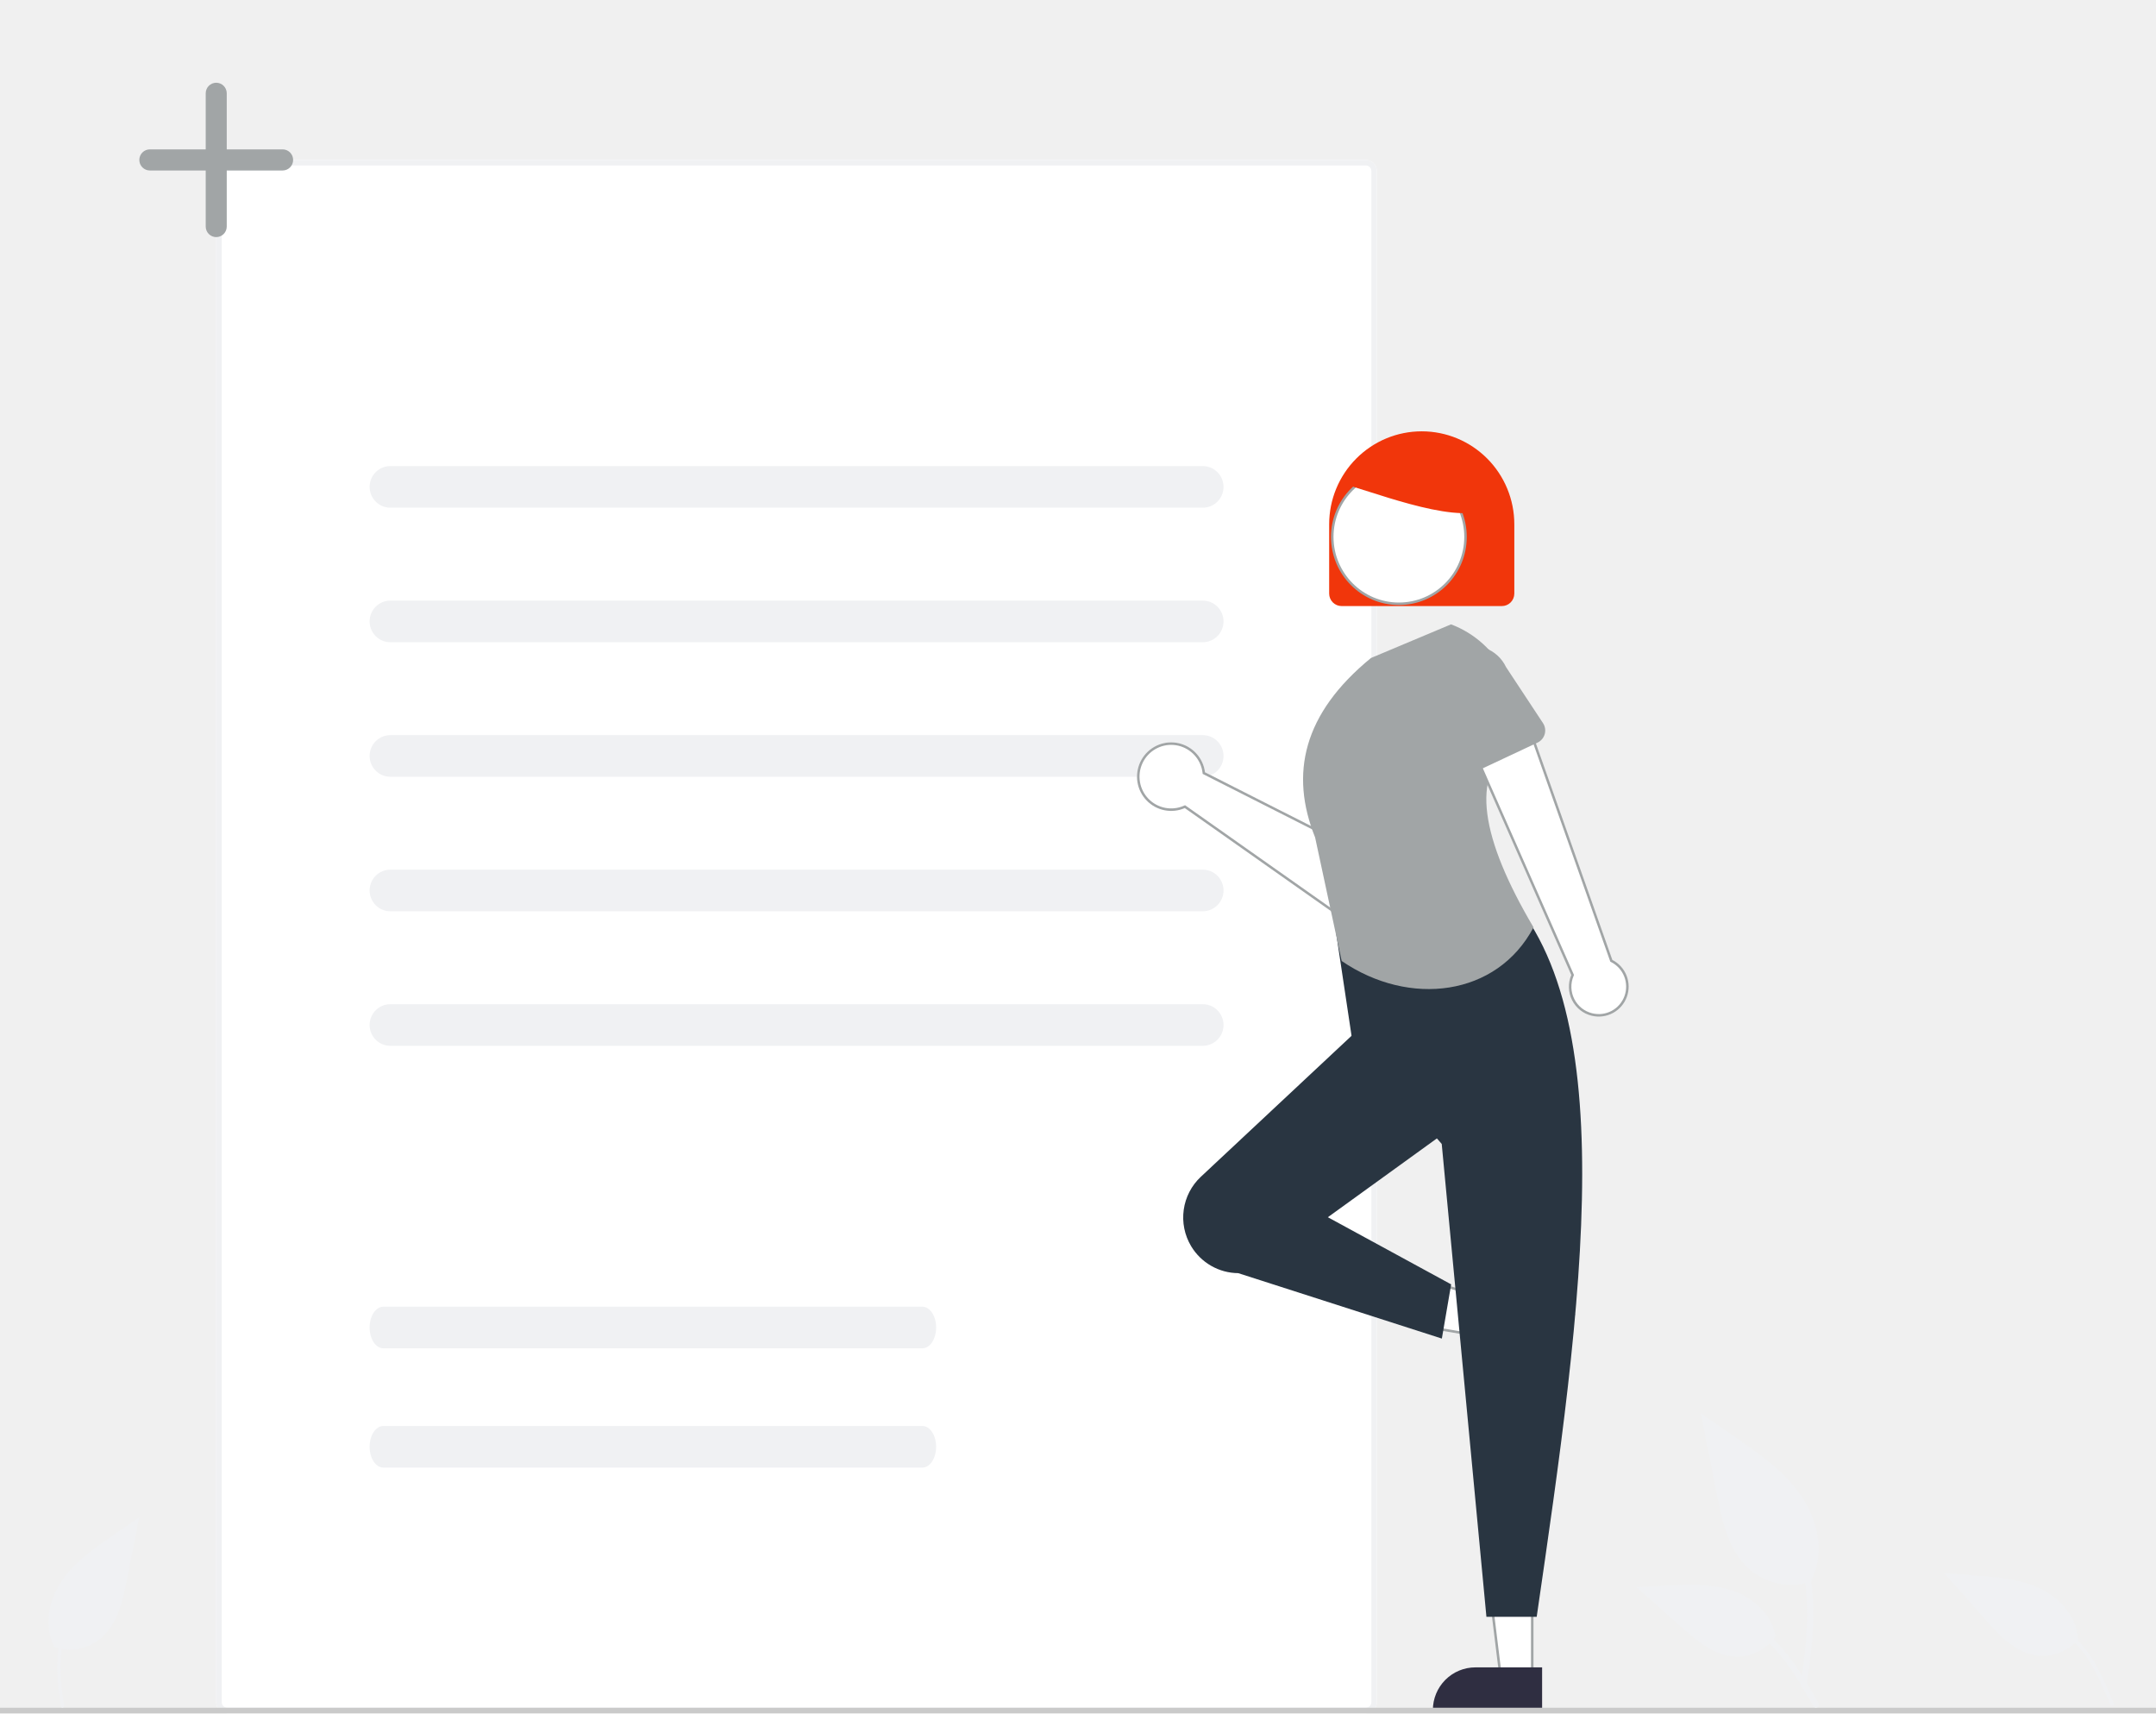
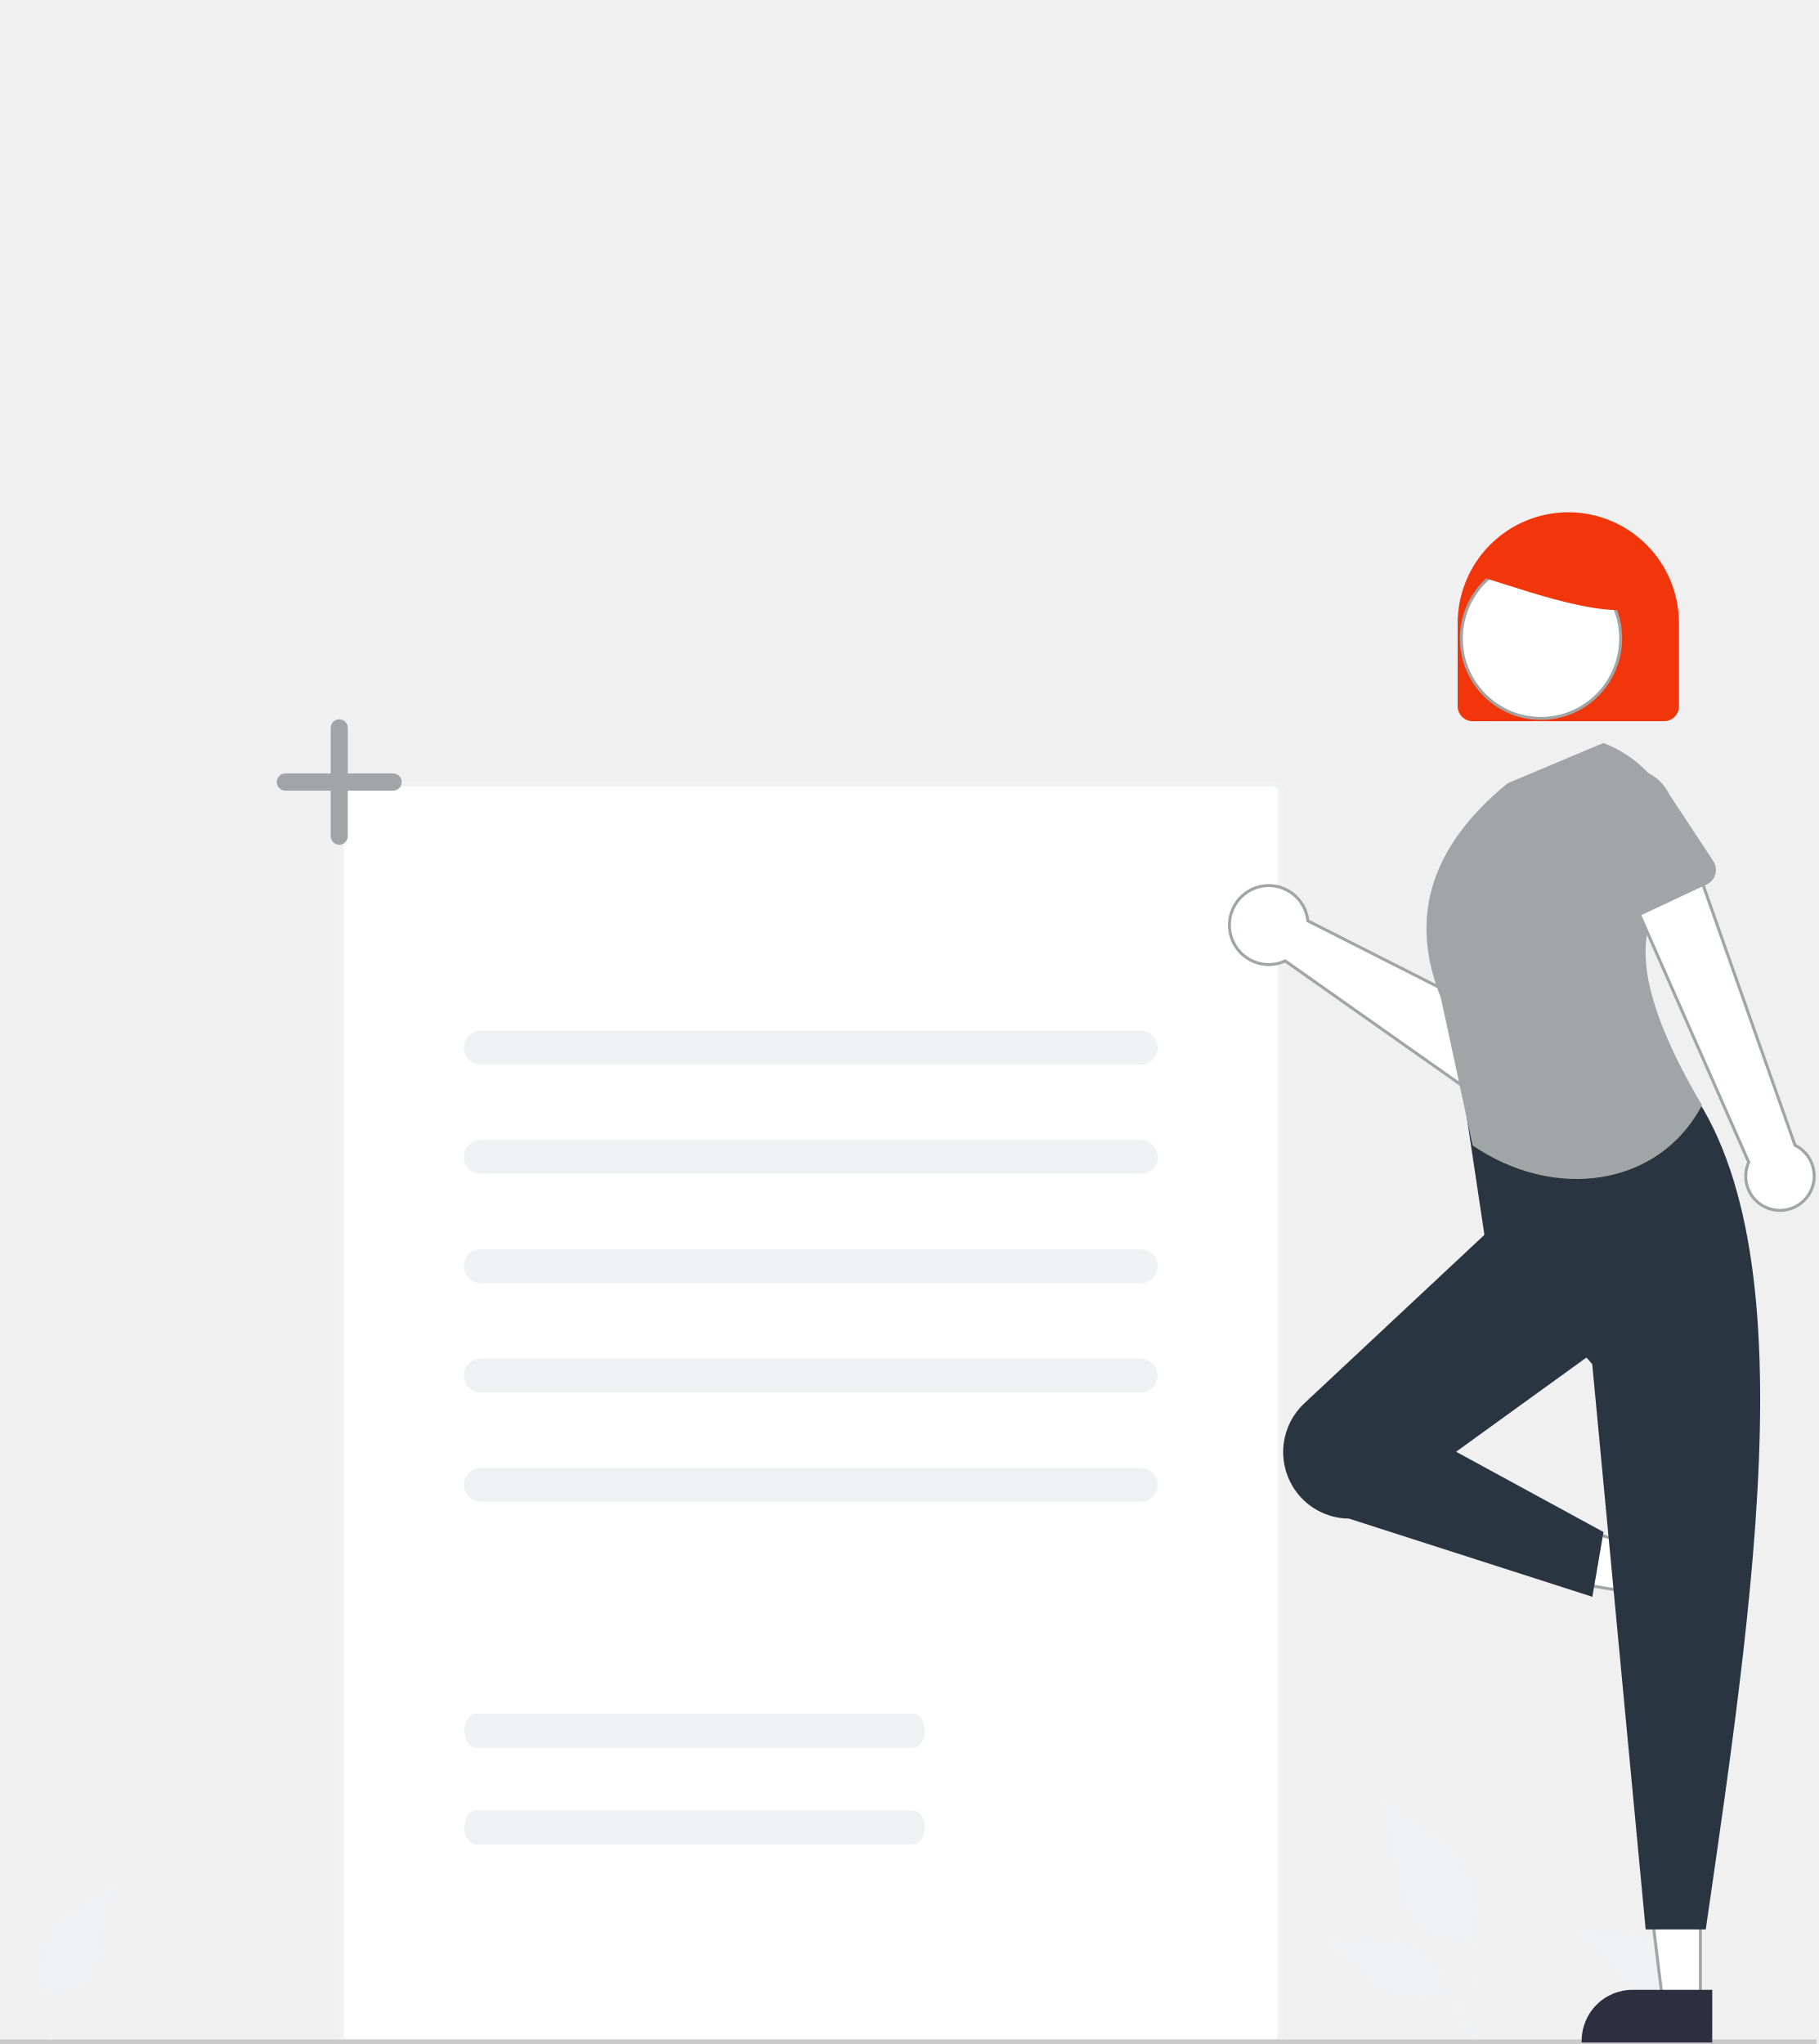
- <svg xmlns="http://www.w3.org/2000/svg" width="866" height="688" viewBox="0 0 866 688" fill="none">
-   <g clip-path="url(#clip0)">
-     <path d="M91.293 64.224H548.619C551.071 64.224 553.059 66.219 553.059 68.68V683.544C553.059 686.005 551.071 688 548.619 688H91.293C88.841 688 86.853 686.005 86.853 683.544V68.68C86.853 66.219 88.841 64.224 91.293 64.224Z" fill="white" />
-     <path d="M91.293 688H548.619C549.796 687.998 550.924 687.529 551.757 686.693C552.589 685.858 553.057 684.726 553.059 683.544V68.68C553.057 67.499 552.589 66.366 551.757 65.531C550.924 64.695 549.796 64.226 548.619 64.224H91.293C90.116 64.226 88.988 64.695 88.155 65.531C87.323 66.366 86.855 67.499 86.853 68.68V683.544C86.855 684.726 87.323 685.858 88.155 686.693C88.988 687.529 90.116 687.998 91.293 688V688ZM548.619 66.452C549.207 66.453 549.771 66.688 550.188 67.105C550.604 67.523 550.838 68.089 550.839 68.68V683.544C550.838 684.135 550.604 684.701 550.188 685.119C549.771 685.536 549.207 685.771 548.619 685.772H91.293C90.705 685.771 90.141 685.536 89.724 685.119C89.308 684.701 89.074 684.135 89.073 683.544V68.68C89.074 68.089 89.308 67.523 89.724 67.105C90.141 66.688 90.705 66.453 91.293 66.452H548.619Z" fill="#F0F1F3" />
-     <path d="M156.787 203.874H483.13C485.338 203.874 487.456 202.994 489.017 201.427C490.578 199.861 491.455 197.736 491.455 195.52C491.455 193.305 490.578 191.18 489.017 189.613C487.456 188.046 485.338 187.166 483.13 187.166H156.787C154.579 187.166 152.461 188.046 150.9 189.613C149.339 191.18 148.461 193.305 148.461 195.52C148.461 197.736 149.339 199.861 150.9 201.427C152.461 202.994 154.579 203.874 156.787 203.874Z" fill="#F0F1F3" />
-     <path d="M156.787 257.898H483.13C485.338 257.898 487.456 257.018 489.017 255.451C490.578 253.884 491.455 251.759 491.455 249.544C491.455 247.328 490.578 245.203 489.017 243.636C487.456 242.07 485.338 241.189 483.13 241.189H156.787C154.579 241.189 152.461 242.07 150.9 243.636C149.339 245.203 148.461 247.328 148.461 249.544C148.461 251.759 149.339 253.884 150.9 255.451C152.461 257.018 154.579 257.898 156.787 257.898Z" fill="#F0F1F3" />
-     <path d="M156.787 311.921H483.13C485.338 311.921 487.456 311.041 489.017 309.474C490.578 307.908 491.455 305.783 491.455 303.567C491.455 301.351 490.578 299.226 489.017 297.66C487.456 296.093 485.338 295.213 483.13 295.213H156.787C154.579 295.213 152.461 296.093 150.9 297.66C149.339 299.226 148.461 301.351 148.461 303.567C148.461 305.783 149.339 307.908 150.9 309.474C152.461 311.041 154.579 311.921 156.787 311.921Z" fill="#F0F1F3" />
-     <path d="M156.787 365.945H483.13C485.338 365.945 487.456 365.064 489.017 363.498C490.578 361.931 491.455 359.806 491.455 357.59C491.455 355.375 490.578 353.25 489.017 351.683C487.456 350.117 485.338 349.236 483.13 349.236H156.787C154.579 349.236 152.461 350.117 150.9 351.683C149.339 353.25 148.461 355.375 148.461 357.59C148.461 359.806 149.339 361.931 150.9 363.498C152.461 365.064 154.579 365.945 156.787 365.945Z" fill="#F0F1F3" />
-     <path d="M156.787 419.968H483.13C485.338 419.968 487.456 419.088 489.017 417.521C490.578 415.954 491.455 413.83 491.455 411.614C491.455 409.398 490.578 407.273 489.017 405.707C487.456 404.14 485.338 403.26 483.13 403.26H156.787C154.579 403.26 152.461 404.14 150.9 405.707C149.339 407.273 148.461 409.398 148.461 411.614C148.461 413.83 149.339 415.954 150.9 417.521C152.461 419.088 154.579 419.968 156.787 419.968Z" fill="#F0F1F3" />
-     <mask id="path-8-inside-1" fill="white">
-       <path d="M483.577 307.994C483.777 308.692 483.921 309.404 484.009 310.124L541.852 339.422L555.035 330.789L570.617 349.051L548.76 366.608C546.995 368.027 544.818 368.832 542.557 368.903C540.297 368.975 538.074 368.308 536.223 367.004L475.892 324.499C473.338 325.614 470.506 325.923 467.774 325.383C465.041 324.844 462.537 323.482 460.594 321.48C458.651 319.477 457.362 316.929 456.898 314.173C456.434 311.418 456.817 308.585 457.996 306.054C459.175 303.522 461.094 301.41 463.498 299.999C465.902 298.588 468.677 297.946 471.455 298.156C474.232 298.367 476.879 299.421 479.045 301.179C481.21 302.936 482.791 305.313 483.577 307.994L483.577 307.994Z" />
-     </mask>
-     <path d="M483.577 307.994C483.777 308.692 483.921 309.404 484.009 310.124L541.852 339.422L555.035 330.789L570.617 349.051L548.76 366.608C546.995 368.027 544.818 368.832 542.557 368.903C540.297 368.975 538.074 368.308 536.223 367.004L475.892 324.499C473.338 325.614 470.506 325.923 467.774 325.383C465.041 324.844 462.537 323.482 460.594 321.48C458.651 319.477 457.362 316.929 456.898 314.173C456.434 311.418 456.817 308.585 457.996 306.054C459.175 303.522 461.094 301.41 463.498 299.999C465.902 298.588 468.677 297.946 471.455 298.156C474.232 298.367 476.879 299.421 479.045 301.179C481.21 302.936 482.791 305.313 483.577 307.994L483.577 307.994Z" fill="white" />
-     <path d="M483.577 307.994L482.616 308.269L482.388 307.472L483.129 307.1L483.577 307.994ZM484.009 310.124L483.557 311.016L483.081 310.775L483.016 310.245L484.009 310.124ZM541.852 339.422L542.4 340.258L541.916 340.575L541.4 340.314L541.852 339.422ZM555.035 330.789L554.487 329.953L555.224 329.47L555.795 330.14L555.035 330.789ZM570.617 349.051L571.378 348.402L572.047 349.185L571.243 349.83L570.617 349.051ZM548.76 366.608L549.387 367.388L549.387 367.388L548.76 366.608ZM536.223 367.004L535.647 367.822L535.647 367.822L536.223 367.004ZM475.892 324.499L475.492 323.583L476.008 323.358L476.468 323.682L475.892 324.499ZM483.577 307.994L484.537 307.713L484.772 308.514L484.026 308.888L483.577 307.994ZM484.539 307.719C484.753 308.467 484.907 309.23 485.002 310.003L483.016 310.245C482.935 309.577 482.801 308.916 482.616 308.269L484.539 307.719ZM484.461 309.232L542.304 338.53L541.4 340.314L483.557 311.016L484.461 309.232ZM541.304 338.585L554.487 329.953L555.582 331.626L542.4 340.258L541.304 338.585ZM555.795 330.14L571.378 348.402L569.856 349.7L554.274 331.439L555.795 330.14ZM571.243 349.83L549.387 367.388L548.134 365.829L569.991 348.271L571.243 349.83ZM549.387 367.388C547.452 368.942 545.067 369.825 542.589 369.903L542.526 367.904C544.569 367.839 546.537 367.111 548.134 365.829L549.387 367.388ZM542.589 369.903C540.111 369.981 537.675 369.251 535.647 367.822L536.799 366.187C538.473 367.366 540.482 367.968 542.526 367.904L542.589 369.903ZM535.647 367.822L475.316 325.317L476.468 323.682L536.799 366.187L535.647 367.822ZM476.292 325.416C473.551 326.612 470.513 326.943 467.58 326.364L467.967 324.402C470.5 324.902 473.125 324.616 475.492 323.583L476.292 325.416ZM467.58 326.364C464.648 325.785 461.961 324.324 459.876 322.176L461.312 320.784C463.113 322.64 465.435 323.902 467.967 324.402L467.58 326.364ZM459.876 322.176C457.792 320.028 456.41 317.295 455.912 314.339L457.884 314.007C458.315 316.563 459.51 318.927 461.312 320.784L459.876 322.176ZM455.912 314.339C455.414 311.384 455.825 308.347 457.089 305.631L458.902 306.476C457.809 308.824 457.454 311.451 457.884 314.007L455.912 314.339ZM457.089 305.631C458.354 302.916 460.412 300.65 462.992 299.137L464.004 300.862C461.775 302.169 459.996 304.127 458.902 306.476L457.089 305.631ZM462.992 299.137C465.572 297.623 468.55 296.933 471.53 297.159L471.379 299.153C468.805 298.958 466.233 299.554 464.004 300.862L462.992 299.137ZM471.53 297.159C474.511 297.385 477.351 298.517 479.675 300.402L478.414 301.955C476.407 300.326 473.953 299.349 471.379 299.153L471.53 297.159ZM479.675 300.402C481.998 302.287 483.694 304.838 484.537 307.713L482.618 308.276C481.888 305.789 480.422 303.584 478.414 301.955L479.675 300.402ZM484.026 308.888L484.026 308.888L483.129 307.1L483.129 307.1L484.026 308.888Z" fill="#A1A5A6" mask="url(#path-8-inside-1)" />
-     <path d="M543.747 340.528L562.922 363.28C563.468 363.927 564.146 364.449 564.911 364.809C565.675 365.17 566.508 365.361 567.353 365.369C568.198 365.378 569.035 365.203 569.806 364.858C570.578 364.513 571.266 364.004 571.824 363.368L591.382 341.067C594.669 338.248 596.706 334.236 597.048 329.91C597.391 325.585 596.009 321.301 593.208 317.996C590.406 314.692 586.413 312.637 582.103 312.283C577.794 311.929 573.521 313.305 570.221 316.108L545.138 331.704C544.42 332.151 543.806 332.748 543.339 333.454C542.871 334.16 542.561 334.959 542.429 335.797C542.297 336.634 542.346 337.49 542.574 338.307C542.801 339.123 543.201 339.881 543.747 340.528L543.747 340.528Z" fill="#F1360B" />
-     <path d="M596.43 621.859L602.781 673.532H615.447L615.449 621.859H596.43Z" fill="white" stroke="#A1A5A6" />
-     <path d="M619.42 669.573L592.62 669.572H592.619C588.089 669.573 583.745 671.378 580.542 674.592C577.339 677.806 575.54 682.165 575.539 686.711V687.268L619.419 687.269L619.42 669.573Z" fill="#2F2E41" />
-     <path d="M614.79 539.874L618.393 527.686L569.029 512.992L563.619 531.293L614.79 539.874Z" fill="white" stroke="#A1A5A6" />
-     <path d="M615.742 522.741L608.121 548.524L608.121 548.525C606.833 552.883 607.323 557.576 609.483 561.571C611.643 565.566 615.296 568.537 619.639 569.83L620.171 569.988L632.648 527.773L615.742 522.741Z" fill="#2F2E41" />
-     <path d="M153.985 541.445H370.492C373.543 541.445 376.016 537.704 376.016 533.091C376.016 528.477 373.543 524.737 370.492 524.737H153.985C150.935 524.737 148.462 528.477 148.462 533.091C148.462 537.704 150.935 541.445 153.985 541.445Z" fill="#F0F1F3" />
-     <path d="M153.985 589.342H370.492C373.543 589.342 376.016 585.601 376.016 580.988C376.016 576.374 373.543 572.634 370.492 572.634H153.985C150.935 572.634 148.462 576.374 148.462 580.988C148.462 585.601 150.935 589.342 153.985 589.342Z" fill="#F0F1F3" />
-     <path d="M113.521 59.986C114.641 59.986 115.715 60.433 116.507 61.227C117.299 62.022 117.744 63.1 117.744 64.224C117.744 65.349 117.299 66.427 116.507 67.221C115.715 68.016 114.641 68.463 113.521 68.463H91.076V90.984C91.073 92.107 90.627 93.182 89.836 93.975C89.044 94.767 87.971 95.213 86.853 95.213C85.735 95.213 84.662 94.767 83.87 93.975C83.079 93.182 82.632 92.107 82.63 90.984V68.463H60.185C59.065 68.463 57.991 68.016 57.199 67.221C56.407 66.427 55.962 65.349 55.962 64.224C55.962 63.1 56.407 62.022 57.199 61.227C57.991 60.433 59.065 59.986 60.185 59.986H82.63V37.463C82.63 36.339 83.075 35.261 83.867 34.467C84.659 33.672 85.733 33.226 86.853 33.226C87.973 33.226 89.047 33.672 89.839 34.467C90.631 35.261 91.076 36.339 91.076 37.463V59.986H113.521Z" fill="#A1A5A6" />
-     <path d="M478.427 500.411C480.391 503.696 483.164 506.42 486.479 508.32C489.794 510.22 493.54 511.233 497.357 511.262L579.147 537.537L582.887 515.771L533.361 488.805L581.344 454.126L546.19 412.846L482.34 472.564C478.608 476.055 476.184 480.724 475.472 485.793C474.76 490.862 475.803 496.022 478.427 500.411V500.411Z" fill="#293541" />
-     <path d="M597.05 649.27H617.245C635.377 524.55 653.833 399.482 599.294 352.799L534.97 363.307L543.197 418.098L579.098 459.378L597.05 649.27Z" fill="#293541" />
-     <path d="M538.904 385.904C566.128 404.521 601.296 400.143 615.975 372.404C594.884 336.76 590.444 311.141 607.422 299.444C610.142 289.71 609.127 279.305 604.576 270.284C600.026 261.264 592.27 254.283 582.841 250.721L550.679 264.231C523.373 286.569 517.995 310.765 528.24 336.285L538.904 385.904Z" fill="#A1A5A6" />
-     <path d="M-6.10352e-05 685.772H898V688H-6.10352e-05V685.772Z" fill="#CACACA" />
-     <path d="M727.789 634.977C723.659 636.434 719.225 636.799 714.914 636.037C710.603 635.275 706.56 633.411 703.175 630.626C694.553 623.365 691.852 611.401 689.651 600.328L683.147 567.564L696.764 576.971C706.558 583.739 716.574 590.723 723.355 600.525C730.136 610.328 733.096 623.709 727.647 634.315" fill="#F0F1F3" />
-     <path d="M725.685 676.922C727.403 664.39 729.163 651.698 727.958 639.03C726.89 627.78 723.47 616.794 716.507 607.784C712.812 603.011 708.314 598.922 703.218 595.7C701.886 594.858 700.665 596.972 701.99 597.81C710.807 603.402 717.627 611.66 721.467 621.393C725.707 632.216 726.389 644.015 725.657 655.513C725.213 662.466 724.279 669.374 723.335 676.273C723.261 676.585 723.307 676.913 723.465 677.192C723.623 677.471 723.88 677.68 724.185 677.775C724.497 677.861 724.829 677.819 725.109 677.659C725.39 677.499 725.596 677.234 725.683 676.922H725.685Z" fill="#F0F1F3" />
-     <path d="M834.926 658.202C832.822 660.696 830.115 662.603 827.063 663.741C824.012 664.88 820.72 665.21 817.504 664.701C809.252 663.296 803.034 656.642 797.472 650.366L781.016 631.803L793.28 632.7C802.099 633.345 811.143 634.045 819.167 637.775C827.191 641.504 834.105 648.97 834.585 657.831" fill="#F0F1F3" />
-     <path d="M849.045 684.089C846.153 677.105 843.237 670.023 838.8 663.856C834.995 658.267 829.681 653.882 823.482 651.214C820.138 649.874 816.586 649.13 812.987 649.014C812.048 648.983 812.054 650.444 812.987 650.476C819.22 650.684 825.227 652.874 830.14 656.729C835.589 661.025 839.495 666.903 842.583 673.055C844.45 676.775 846.049 680.623 847.641 684.467C847.696 684.65 847.819 684.805 847.983 684.9C848.148 684.996 848.343 685.026 848.529 684.984C848.715 684.933 848.873 684.81 848.97 684.643C849.066 684.475 849.093 684.276 849.045 684.089V684.089Z" fill="#F0F1F3" />
-     <path d="M713.35 656.815C711.578 659.516 709.144 661.714 706.28 663.197C703.416 664.679 700.221 665.397 697 665.28C688.724 664.886 681.824 659.089 675.614 653.584L657.243 637.308L669.401 636.725C678.144 636.305 687.113 635.912 695.442 638.618C703.77 641.324 711.45 647.836 712.973 656.486" fill="#F0F1F3" />
-     <path d="M730.531 684.127C722.279 669.474 712.707 653.189 695.604 647.984C690.848 646.541 685.862 646.024 680.913 646.461C679.353 646.596 679.743 649.009 681.299 648.874C689.594 648.183 697.874 650.381 704.744 655.098C711.354 659.614 716.501 665.89 720.858 672.548C723.522 676.626 725.916 680.877 728.307 685.122C729.071 686.478 731.304 685.499 730.531 684.127Z" fill="#F0F1F3" />
-     <path d="M21.512 661.29C24.698 662.414 28.12 662.696 31.447 662.108C34.774 661.52 37.894 660.082 40.506 657.933C47.16 652.329 49.245 643.097 50.94 634.549L55.961 609.264L45.45 616.526C37.892 621.749 30.163 627.138 24.93 634.703C19.698 642.267 17.412 652.594 21.617 660.779" fill="#F0F1F3" />
-     <path d="M24.412 685.29C23.488 678.532 22.538 671.687 23.186 664.858C23.607 658.767 25.749 652.923 29.361 648.009C31.354 645.435 33.779 643.23 36.527 641.493C37.244 641.039 37.904 642.179 37.193 642.63C32.438 645.646 28.76 650.099 26.69 655.347C24.404 661.184 24.036 667.546 24.43 673.745C24.669 677.495 25.174 681.22 25.682 684.939C25.722 685.107 25.697 685.284 25.612 685.434C25.527 685.585 25.388 685.697 25.224 685.749C25.056 685.793 24.878 685.769 24.727 685.683C24.576 685.598 24.464 685.456 24.416 685.289L24.412 685.29Z" fill="#F0F1F3" />
-     <path d="M631.595 391.33L631.682 391.529L631.597 391.728C630.939 393.269 630.626 394.936 630.68 396.612C630.733 398.288 631.153 399.931 631.908 401.427C632.663 402.922 633.735 404.233 635.049 405.267C636.323 406.27 637.794 406.988 639.364 407.377L639.514 407.413L639.518 407.414C642.253 408.07 645.133 407.696 647.612 406.364C650.091 405.032 651.998 402.833 652.97 400.183C653.942 397.534 653.912 394.619 652.885 391.99C651.859 389.362 649.907 387.203 647.401 385.923L647.223 385.832L647.157 385.644L612.006 286.111L587.875 292.21L631.595 391.33Z" fill="white" stroke="#A1A5A6" />
-     <path d="M593.129 309.694L617.586 298.206C618.282 297.879 618.899 297.406 619.396 296.818C619.894 296.23 620.258 295.541 620.466 294.799C620.674 294.057 620.721 293.278 620.602 292.517C620.483 291.755 620.202 291.028 619.778 290.385L604.914 267.859C603.226 264.298 600.2 261.554 596.499 260.228C592.798 258.902 588.725 259.102 585.171 260.784C581.617 262.466 578.872 265.494 577.538 269.203C576.204 272.912 576.39 277 578.054 280.572L585.74 306.373C585.96 307.112 586.336 307.794 586.843 308.374C587.35 308.953 587.975 309.416 588.676 309.732C589.378 310.047 590.138 310.207 590.907 310.2C591.675 310.194 592.433 310.021 593.129 309.694H593.129Z" fill="#A1A5A6" />
-     <path d="M538.878 243.383H603.259C604.583 243.382 605.853 242.853 606.789 241.913C607.726 240.974 608.252 239.699 608.254 238.371V210.523C608.254 200.627 604.336 191.136 597.363 184.138C590.389 177.14 580.931 173.208 571.068 173.208C561.206 173.208 551.748 177.14 544.774 184.138C537.801 191.136 533.883 200.627 533.883 210.523V238.371C533.885 239.699 534.411 240.974 535.348 241.913C536.284 242.853 537.554 243.382 538.878 243.383V243.383Z" fill="#F1360B" />
-     <path d="M535.128 215.602C535.128 230.437 547.112 242.46 561.891 242.46C576.67 242.46 588.654 230.437 588.654 215.602C588.654 200.767 576.67 188.744 561.891 188.744C547.112 188.744 535.128 200.767 535.128 215.602Z" fill="white" stroke="#A1A5A6" />
-     <path d="M555.013 185.146C555.394 185.303 555.697 185.527 555.889 185.791L594.126 184.905C594.466 184.905 594.802 184.952 595.111 185.044C595.421 185.135 595.696 185.268 595.919 185.435C596.142 185.601 596.306 185.797 596.402 186.008C596.498 186.219 596.522 186.441 596.474 186.659L593.713 199.103C593.659 199.357 593.507 199.597 593.273 199.803C593.039 200.009 599.751 201.056 599.394 201.165C594.126 213.155 558.242 199.92 544.152 195.662C543.779 195.547 543.457 195.372 543.22 195.153C542.982 194.933 542.836 194.678 542.797 194.411L546.705 186.587C546.674 186.374 546.711 186.159 546.816 185.956C546.92 185.753 547.089 185.566 547.311 185.408C547.533 185.249 547.804 185.123 548.107 185.036C548.409 184.95 548.736 184.905 549.067 184.905H553.74C554.191 184.906 554.633 184.989 555.013 185.146Z" fill="#F1360B" />
-   </g>
-   <defs>
-     <clipPath id="clip0">
-       <rect width="898" height="688" fill="white" transform="matrix(-1 0 0 1 898 0)" />
-     </clipPath>
-   </defs>
+ <svg xmlns="http://www.w3.org/2000/svg" width="613" height="689" viewBox="0 0 613 689" fill="none">
+   <path d="M117.394 263.612H429.25C430.922 263.612 432.277 264.972 432.277 266.651V685.961C432.277 687.639 430.922 689 429.25 689H117.394C115.722 689 114.367 687.639 114.367 685.961V266.651C114.367 264.972 115.722 263.612 117.394 263.612Z" fill="white" />
+   <path d="M117.394 688.999H429.25C430.052 688.998 430.822 688.678 431.39 688.108C431.957 687.539 432.276 686.766 432.277 685.961V266.65C432.276 265.844 431.957 265.072 431.39 264.503C430.822 263.933 430.052 263.612 429.25 263.612H117.394C116.592 263.612 115.822 263.933 115.254 264.503C114.687 265.072 114.367 265.844 114.367 266.65V685.961C114.367 686.766 114.687 687.539 115.254 688.108C115.822 688.678 116.592 688.998 117.394 688.999V688.999ZM429.25 265.131C429.651 265.131 430.036 265.291 430.32 265.576C430.603 265.861 430.763 266.247 430.763 266.65V685.961C430.763 686.364 430.603 686.75 430.32 687.035C430.036 687.319 429.651 687.48 429.25 687.48H117.394C116.993 687.48 116.608 687.319 116.324 687.035C116.04 686.75 115.881 686.364 115.88 685.961V266.65C115.881 266.247 116.04 265.861 116.324 265.576C116.608 265.291 116.993 265.131 117.394 265.131H429.25Z" fill="#F0F1F3" />
+   <path d="M162.055 358.847H384.593C386.098 358.847 387.542 358.247 388.607 357.179C389.671 356.11 390.27 354.661 390.27 353.15C390.27 351.639 389.671 350.19 388.607 349.122C387.542 348.053 386.098 347.453 384.593 347.453H162.055C160.549 347.453 159.105 348.053 158.041 349.122C156.976 350.19 156.378 351.639 156.378 353.15C156.378 354.661 156.976 356.11 158.041 357.179C159.105 358.247 160.549 358.847 162.055 358.847Z" fill="#F0F1F3" />
+   <path d="M162.055 395.689H384.593C386.098 395.689 387.542 395.088 388.607 394.02C389.671 392.952 390.27 391.502 390.27 389.992C390.27 388.481 389.671 387.032 388.607 385.963C387.542 384.895 386.098 384.294 384.593 384.294H162.055C160.549 384.294 159.105 384.895 158.041 385.963C156.976 387.032 156.378 388.481 156.378 389.992C156.378 391.502 156.976 392.952 158.041 394.02C159.105 395.088 160.549 395.689 162.055 395.689Z" fill="#F0F1F3" />
+   <path d="M162.055 432.531H384.593C386.098 432.531 387.542 431.93 388.607 430.862C389.671 429.793 390.27 428.344 390.27 426.833C390.27 425.322 389.671 423.873 388.607 422.805C387.542 421.736 386.098 421.136 384.593 421.136H162.055C160.549 421.136 159.105 421.736 158.041 422.805C156.976 423.873 156.378 425.322 156.378 426.833C156.378 428.344 156.976 429.793 158.041 430.862C159.105 431.93 160.549 432.531 162.055 432.531Z" fill="#F0F1F3" />
+   <path d="M162.055 469.372H384.593C386.098 469.372 387.542 468.772 388.607 467.703C389.671 466.635 390.27 465.186 390.27 463.675C390.27 462.164 389.671 460.715 388.607 459.646C387.542 458.578 386.098 457.978 384.593 457.978H162.055C160.549 457.978 159.105 458.578 158.041 459.646C156.976 460.715 156.378 462.164 156.378 463.675C156.378 465.186 156.976 466.635 158.041 467.703C159.105 468.772 160.549 469.372 162.055 469.372Z" fill="#F0F1F3" />
+   <path d="M162.055 506.214H384.593C386.098 506.214 387.542 505.613 388.607 504.545C389.671 503.477 390.27 502.027 390.27 500.516C390.27 499.006 389.671 497.556 388.607 496.488C387.542 495.42 386.098 494.819 384.593 494.819H162.055C160.549 494.819 159.105 495.42 158.041 496.488C156.976 497.556 156.378 499.006 156.378 500.516C156.378 502.027 156.976 503.477 158.041 504.545C159.105 505.613 160.549 506.214 162.055 506.214Z" fill="#F0F1F3" />
+   <path d="M160.341 589.055H307.98C310.06 589.055 311.746 586.505 311.746 583.358C311.746 580.212 310.06 577.661 307.98 577.661H160.341C158.261 577.661 156.575 580.212 156.575 583.358C156.575 586.505 158.261 589.055 160.341 589.055Z" fill="#F0F1F3" />
+   <path d="M160.341 621.719H307.98C310.06 621.719 311.746 619.168 311.746 616.022C311.746 612.876 310.06 610.325 307.98 610.325H160.341C158.261 610.325 156.575 612.876 156.575 616.022C156.575 619.168 158.261 621.719 160.341 621.719Z" fill="#F0F1F3" />
+   <path d="M132.552 260.722C133.315 260.722 134.048 261.026 134.588 261.568C135.128 262.11 135.432 262.845 135.432 263.612C135.432 264.379 135.128 265.114 134.588 265.656C134.048 266.198 133.315 266.502 132.552 266.502H117.246V281.861C117.245 282.626 116.94 283.36 116.401 283.9C115.861 284.441 115.129 284.745 114.367 284.745C113.604 284.745 112.872 284.441 112.333 283.9C111.793 283.36 111.489 282.626 111.487 281.861V266.502H96.182C95.418 266.502 94.685 266.198 94.145 265.656C93.605 265.114 93.302 264.379 93.302 263.612C93.302 262.845 93.605 262.11 94.145 261.568C94.685 261.026 95.418 260.722 96.182 260.722H111.487V245.362C111.487 244.596 111.79 243.861 112.33 243.319C112.87 242.777 113.603 242.472 114.367 242.472C115.13 242.472 115.863 242.777 116.403 243.319C116.943 243.861 117.246 244.596 117.246 245.362V260.722H132.552Z" fill="#A1A5A6" />
+   <path d="M0 687.481H612.357V689H0V687.481Z" fill="#CACACA" />
+   <path d="M496.29 652.84C493.474 653.834 490.451 654.082 487.511 653.563C484.571 653.043 481.814 651.772 479.506 649.873C473.626 644.921 471.785 636.763 470.284 629.211L465.848 606.868L475.134 613.283C481.813 617.898 488.642 622.661 493.267 629.346C497.891 636.03 499.909 645.156 496.194 652.389" fill="#F0F1F3" />
+   <path d="M494.855 681.445C496.026 672.899 497.226 664.243 496.405 655.604C495.677 647.932 493.345 640.44 488.596 634.296C486.076 631.041 483.01 628.252 479.534 626.055C478.626 625.481 477.793 626.922 478.697 627.494C484.709 631.308 489.36 636.939 491.978 643.576C494.87 650.958 495.335 659.004 494.836 666.845C494.533 671.587 493.896 676.298 493.252 681.002C493.201 681.215 493.233 681.439 493.341 681.629C493.448 681.82 493.624 681.962 493.832 682.027C494.044 682.085 494.271 682.056 494.462 681.947C494.654 681.838 494.794 681.658 494.853 681.445H494.855Z" fill="#F0F1F3" />
+   <path d="M569.348 668.679C567.913 670.379 566.067 671.68 563.986 672.456C561.905 673.233 559.66 673.458 557.468 673.111C551.841 672.153 547.6 667.615 543.807 663.335L532.586 650.676L540.949 651.288C546.963 651.727 553.13 652.205 558.602 654.748C564.073 657.292 568.788 662.383 569.115 668.426" fill="#F0F1F3" />
+   <path d="M578.974 686.333C577.002 681.57 575.014 676.74 571.988 672.534C569.393 668.723 565.77 665.733 561.543 663.913C559.262 662.999 556.84 662.492 554.386 662.413C553.746 662.392 553.749 663.388 554.386 663.41C558.637 663.552 562.732 665.045 566.083 667.674C569.799 670.604 572.462 674.612 574.568 678.808C575.841 681.345 576.931 683.969 578.017 686.59C578.054 686.715 578.138 686.82 578.25 686.886C578.363 686.951 578.496 686.971 578.622 686.943C578.749 686.908 578.857 686.824 578.923 686.71C578.989 686.596 579.007 686.46 578.974 686.333V686.333Z" fill="#F0F1F3" />
+   <path d="M486.441 667.733C485.234 669.575 483.573 671.074 481.621 672.085C479.668 673.096 477.489 673.585 475.293 673.506C469.649 673.237 464.944 669.284 460.709 665.53L448.182 654.43L456.472 654.032C462.435 653.746 468.551 653.478 474.23 655.323C479.909 657.169 485.146 661.609 486.185 667.509" fill="#F0F1F3" />
+   <path d="M498.16 686.358C492.533 676.366 486.006 665.26 474.343 661.71C471.1 660.727 467.7 660.374 464.325 660.672C463.261 660.764 463.527 662.409 464.588 662.317C470.245 661.846 475.891 663.345 480.575 666.562C485.083 669.641 488.593 673.922 491.564 678.462C493.38 681.243 495.013 684.142 496.643 687.037C497.164 687.962 498.687 687.294 498.16 686.358Z" fill="#F0F1F3" />
+   <path d="M14.669 670.785C16.842 671.551 19.175 671.743 21.444 671.342C23.712 670.941 25.84 669.961 27.621 668.495C32.158 664.674 33.581 658.378 34.737 652.549L38.16 635.305L30.993 640.258C25.839 643.82 20.568 647.495 17 652.653C13.432 657.812 11.873 664.854 14.741 670.436" fill="#F0F1F3" />
+   <path d="M16.645 687.151C16.015 682.543 15.367 677.875 15.809 673.218C16.096 669.064 17.557 665.078 20.02 661.728C21.378 659.972 23.032 658.469 24.906 657.284C25.395 656.975 25.845 657.752 25.36 658.059C22.118 660.116 19.61 663.153 18.198 666.732C16.639 670.712 16.389 675.051 16.657 679.279C16.82 681.836 17.164 684.376 17.511 686.912C17.538 687.027 17.521 687.148 17.463 687.25C17.405 687.353 17.311 687.429 17.198 687.464C17.084 687.494 16.962 687.478 16.859 687.42C16.756 687.361 16.68 687.265 16.647 687.151L16.645 687.151Z" fill="#F0F1F3" />
+   <path d="M440.439 308.066L440.437 308.058C439.675 305.469 438.148 303.175 436.057 301.478C433.963 299.778 431.403 298.759 428.718 298.555C426.034 298.352 423.351 298.973 421.026 300.337C418.702 301.701 416.846 303.743 415.705 306.192C414.565 308.641 414.195 311.38 414.644 314.046C415.093 316.711 416.34 319.176 418.218 321.112C420.097 323.049 422.518 324.365 425.16 324.886C427.802 325.408 430.539 325.11 433.008 324.032L433.266 323.919L433.496 324.081L494.03 366.732C495.799 367.978 497.922 368.615 500.082 368.546C502.242 368.478 504.321 367.709 506.009 366.353L527.537 349.058L512.523 331.461L499.664 339.882L499.422 340.04L499.164 339.91L441.127 310.511L440.889 310.391L440.857 310.126C440.771 309.429 440.632 308.741 440.439 308.066Z" fill="white" stroke="#A1A5A6" />
+   <path d="M501.292 340.573L520.532 363.403C521.079 364.052 521.76 364.576 522.527 364.937C523.294 365.299 524.13 365.491 524.978 365.499C525.825 365.508 526.665 365.333 527.439 364.986C528.213 364.64 528.904 364.13 529.464 363.491L549.088 341.114C552.385 338.285 554.429 334.259 554.773 329.919C555.116 325.579 553.73 321.28 550.919 317.964C548.108 314.648 544.101 312.587 539.778 312.232C535.454 311.876 531.167 313.257 527.856 316.07L502.688 331.719C501.968 332.167 501.352 332.766 500.883 333.475C500.414 334.183 500.102 334.985 499.97 335.826C499.838 336.666 499.887 337.525 500.115 338.344C500.344 339.163 500.745 339.924 501.292 340.573L501.292 340.573Z" fill="#F1360B" />
+   <path d="M554.148 622.866L560.52 674.719H573.232L573.234 622.866H554.148Z" fill="white" stroke="#A1A5A6" />
+   <path d="M577.217 670.745L550.327 670.744H550.325C545.781 670.744 541.422 672.556 538.208 675.781C534.995 679.006 533.189 683.38 533.189 687.941V688.5L577.216 688.502L577.217 670.745Z" fill="#2F2E41" />
+   <path d="M572.572 540.603L576.188 528.37L526.655 513.626L521.225 531.993L572.572 540.603Z" fill="white" stroke="#A1A5A6" />
+   <path d="M573.525 523.41L565.879 549.282L565.878 549.283C564.586 553.656 565.078 558.364 567.245 562.373C569.413 566.382 573.078 569.363 577.435 570.66L577.969 570.819L590.488 528.46L573.525 523.41Z" fill="#2F2E41" />
+   <path d="M435.752 501.004C437.723 504.3 440.505 507.033 443.831 508.939C447.157 510.846 450.915 511.862 454.746 511.892L536.81 538.257L540.562 516.416L490.871 489.358L539.014 454.56L503.742 413.138L439.678 473.062C435.934 476.564 433.502 481.25 432.787 486.335C432.073 491.421 433.119 496.599 435.752 501.004V501.004Z" fill="#293541" />
+   <path d="M554.773 650.373H575.035C593.228 525.225 611.746 399.729 557.024 352.886L492.484 363.43L500.739 418.409L536.76 459.831L554.773 650.373Z" fill="#293541" />
+   <path d="M496.432 386.105C523.748 404.785 559.034 400.393 573.762 372.559C552.601 336.792 548.146 311.085 565.18 299.349C567.91 289.581 566.891 279.141 562.325 270.089C557.759 261.038 549.977 254.034 540.516 250.459L508.247 264.016C480.849 286.43 475.453 310.708 485.733 336.316L496.432 386.105Z" fill="#A1A5A6" />
+   <path d="M589.43 391.55L589.517 391.749L589.432 391.948C588.772 393.495 588.458 395.168 588.511 396.849C588.565 398.531 588.986 400.18 589.743 401.681C590.501 403.182 591.577 404.498 592.896 405.535C594.175 406.542 595.651 407.263 597.227 407.653L597.377 407.689L597.38 407.69C600.125 408.348 603.015 407.973 605.503 406.636C607.991 405.299 609.904 403.092 610.88 400.433C611.855 397.775 611.825 394.849 610.795 392.211C609.764 389.573 607.806 387.407 605.291 386.122L605.113 386.031L605.047 385.843L569.777 285.968L545.562 292.089L589.43 391.55Z" fill="white" stroke="#A1A5A6" />
+   <path d="M550.835 309.634L575.375 298.106C576.073 297.778 576.692 297.303 577.191 296.713C577.69 296.123 578.056 295.432 578.265 294.688C578.473 293.943 578.52 293.162 578.4 292.397C578.281 291.633 577.999 290.903 577.573 290.258L562.66 267.655C560.966 264.082 557.93 261.329 554.217 259.998C550.504 258.668 546.416 258.868 542.85 260.556C539.284 262.244 536.53 265.282 535.192 269.004C533.853 272.725 534.04 276.828 535.71 280.412L543.421 306.301C543.642 307.042 544.02 307.727 544.528 308.309C545.037 308.89 545.664 309.355 546.368 309.671C547.071 309.987 547.835 310.148 548.605 310.141C549.376 310.135 550.137 309.962 550.835 309.634H550.835Z" fill="#A1A5A6" />
+   <path d="M496.407 243.096H561.004C562.333 243.094 563.606 242.564 564.546 241.621C565.486 240.678 566.014 239.4 566.016 238.066V210.124C566.016 200.193 562.085 190.67 555.088 183.648C548.091 176.626 538.601 172.681 528.705 172.681C518.81 172.681 509.32 176.626 502.323 183.648C495.326 190.67 491.395 200.193 491.395 210.124V238.066C491.396 239.4 491.925 240.678 492.865 241.621C493.804 242.564 495.078 243.094 496.407 243.096V243.096Z" fill="#F1360B" />
+   <path d="M492.639 215.219C492.639 230.106 504.663 242.171 519.493 242.171C534.323 242.171 546.348 230.106 546.348 215.219C546.348 200.333 534.323 188.268 519.493 188.268C504.663 188.268 492.639 200.333 492.639 215.219Z" fill="white" stroke="#A1A5A6" />
+   <path d="M512.593 184.66C512.975 184.817 513.28 185.041 513.472 185.307L551.838 184.418C552.179 184.417 552.516 184.465 552.826 184.557C553.137 184.648 553.413 184.782 553.636 184.949C553.86 185.116 554.025 185.312 554.121 185.524C554.217 185.736 554.242 185.959 554.193 186.177L551.424 198.664C551.369 198.919 551.217 199.16 550.982 199.366C550.747 199.573 557.482 200.624 557.123 200.733C551.838 212.764 515.833 199.484 501.696 195.211C501.321 195.096 500.998 194.92 500.76 194.7C500.522 194.48 500.376 194.224 500.336 193.956L504.258 186.105C504.226 185.891 504.264 185.676 504.368 185.472C504.473 185.268 504.642 185.081 504.865 184.922C505.088 184.763 505.36 184.636 505.664 184.549C505.967 184.462 506.295 184.417 506.627 184.418H511.316C511.768 184.418 512.211 184.502 512.593 184.66Z" fill="#F1360B" />
</svg>
